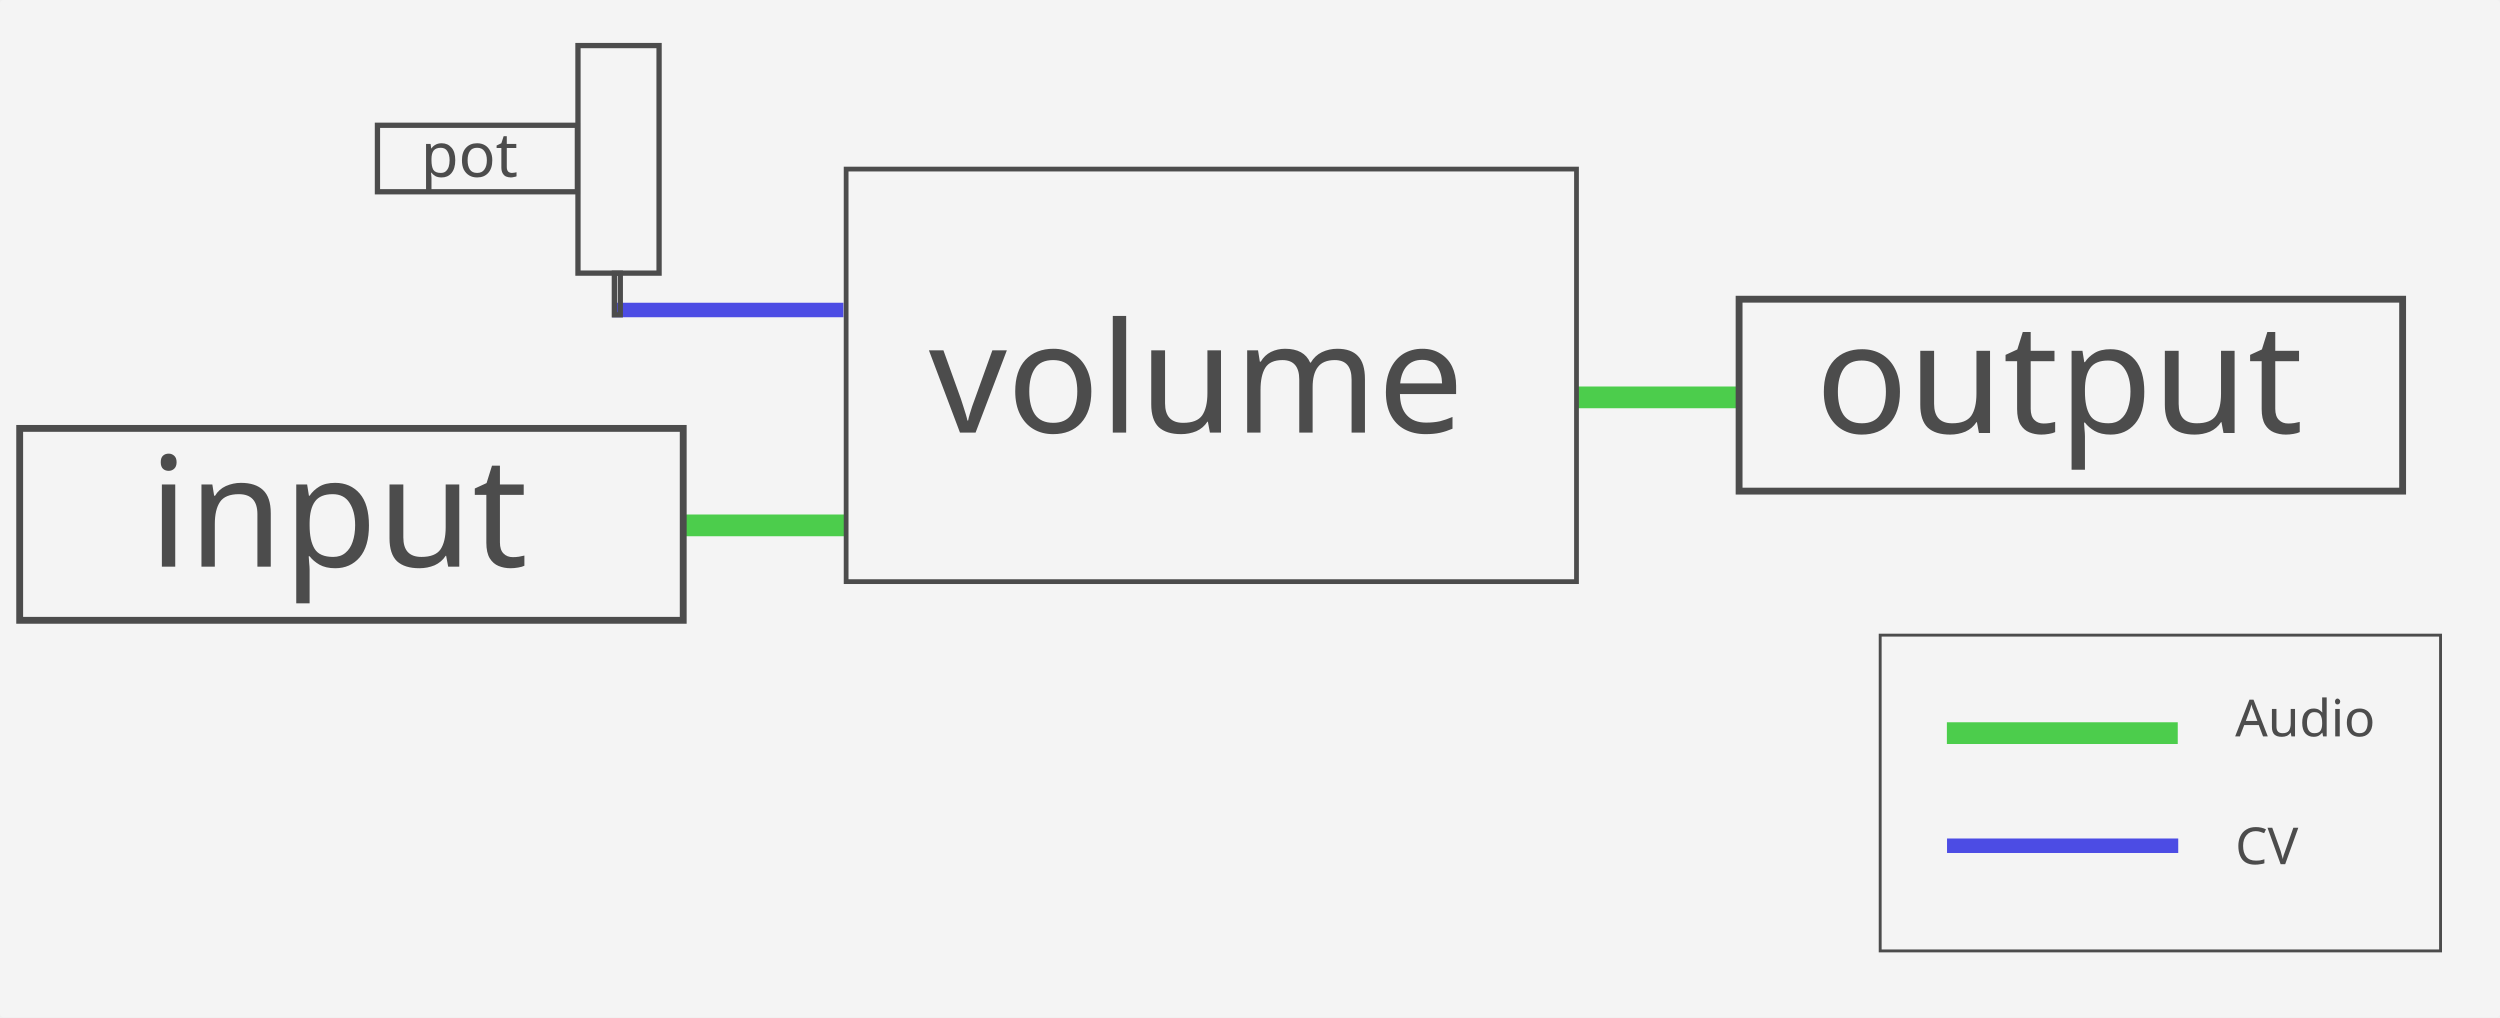
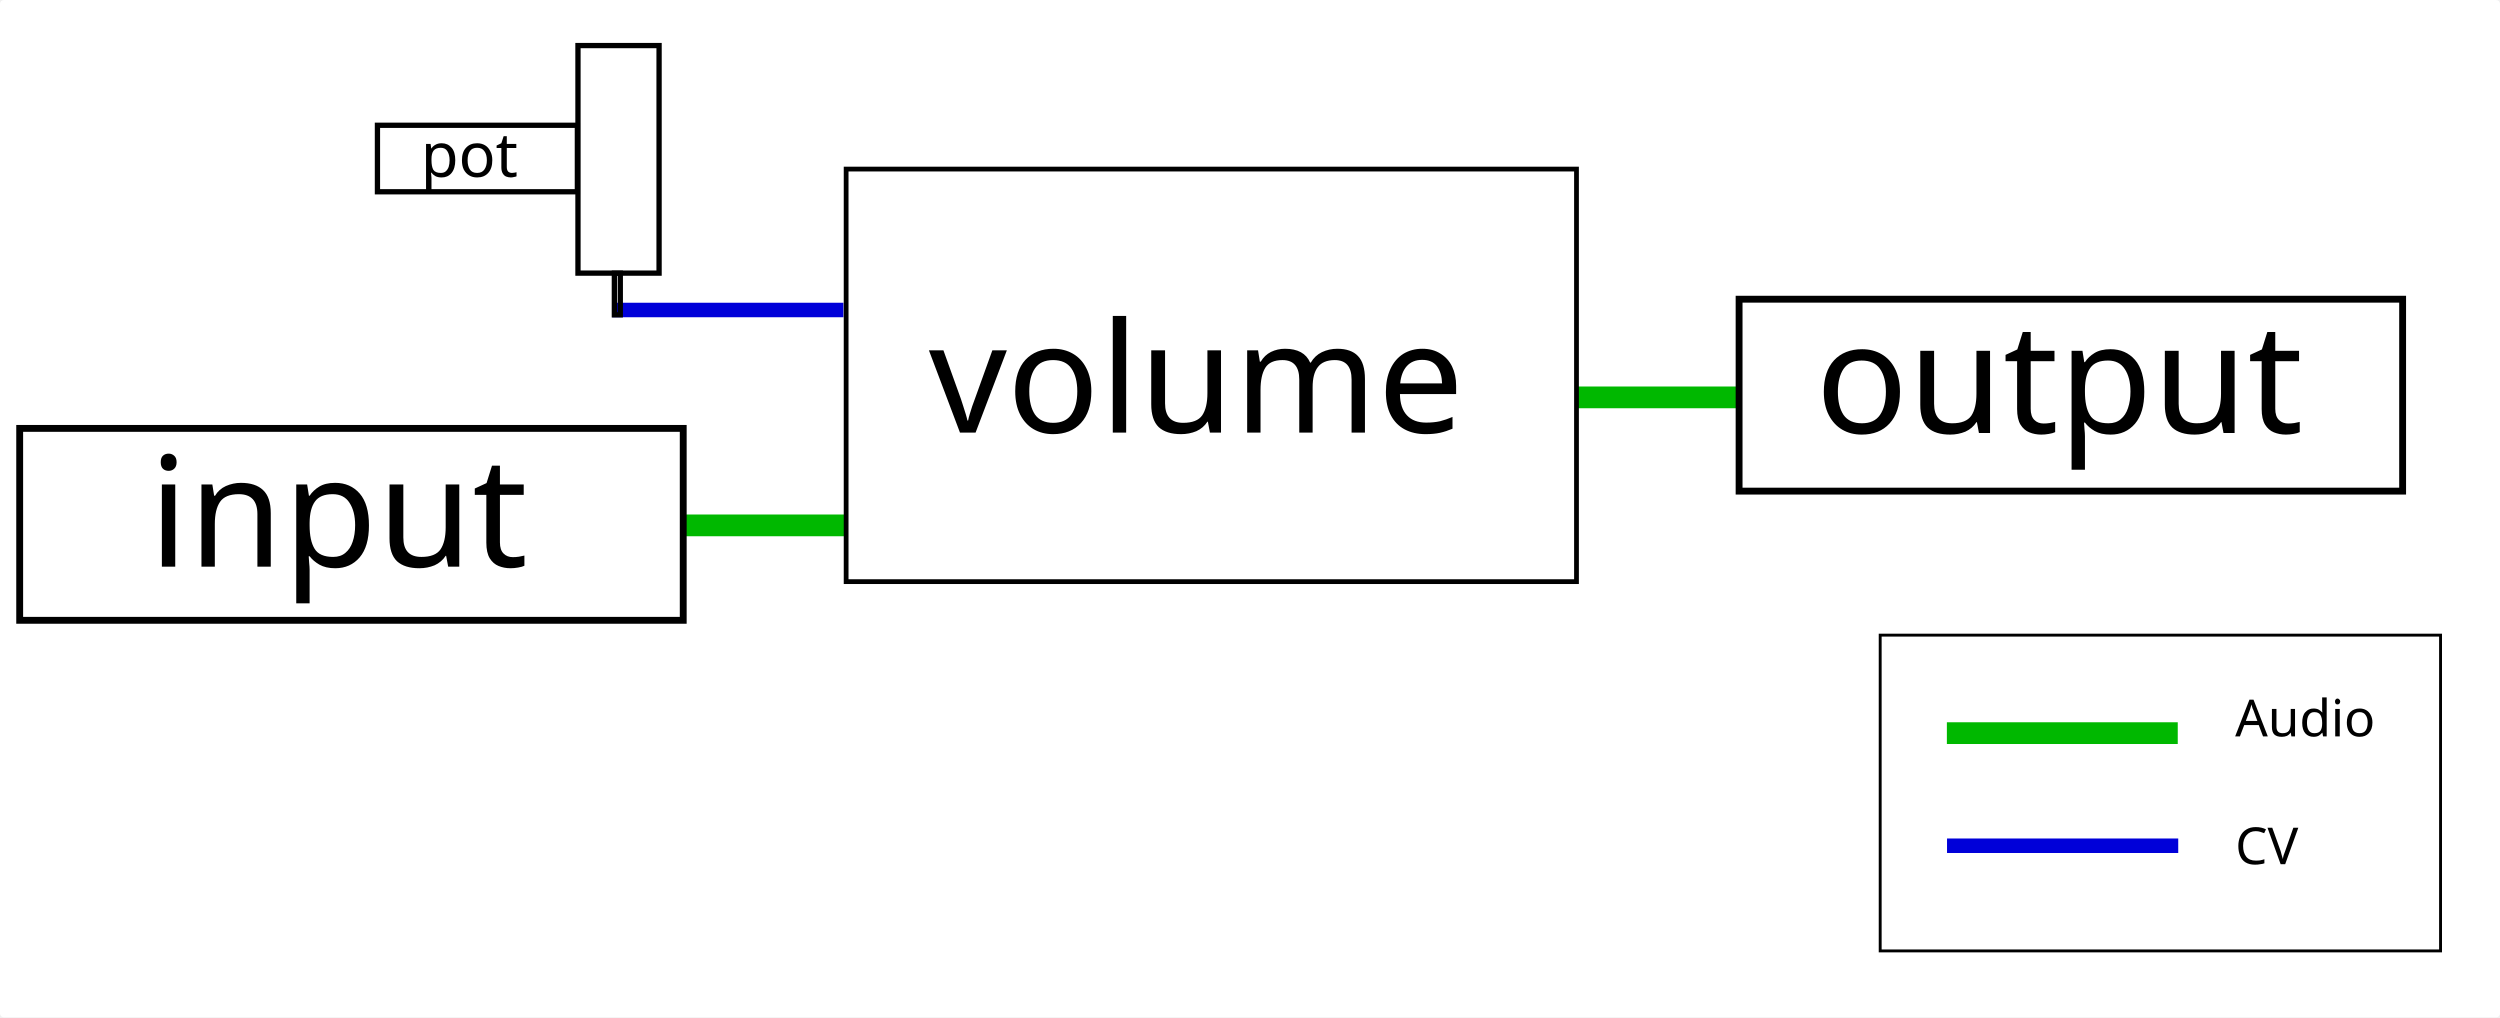
<svg xmlns="http://www.w3.org/2000/svg" width="172.459mm" height="70.18mm" viewBox="0 0 172.459 70.18" version="1.1" id="svg8">
  <defs id="defs2">
    </defs>
  <g id="layer1" transform="translate(-29.76292,-65.37472)">
+     <rect style="opacity:1;fill:#ffffff;stroke:#ffffff;stroke-width:0.4;stroke-opacity:1" id="rect1101" width="172.059" height="69.78" x="29.963" y="65.575" ry="0.058" />
    <path style="fill:none;stroke:#00b800;stroke-width:1.5;stroke-linecap:butt;stroke-linejoin:miter;stroke-miterlimit:4;stroke-dasharray:none;stroke-opacity:1" d="m 76.933,101.617 h 10.498 v 0.004" id="path1082-9-9-4" />
    <path style="fill:none;stroke:#0000d9;stroke-width:1;stroke-linecap:butt;stroke-linejoin:miter;stroke-miterlimit:4;stroke-dasharray:none;stroke-opacity:1" d="m 71.996,86.759 h 15.949" id="path1092-2-1" />
    <path style="fill:none;stroke:#00b800;stroke-width:1.5;stroke-linecap:butt;stroke-linejoin:miter;stroke-miterlimit:4;stroke-dasharray:none;stroke-opacity:1" d="m 138.587,92.787 h 10.498 v 0.004" id="path1082-9-9" />
    <path style="fill:none;stroke:#00b800;stroke-width:1.5;stroke-linecap:butt;stroke-linejoin:miter;stroke-miterlimit:4;stroke-dasharray:none;stroke-opacity:1" d="m 164.065,115.949 h 15.177 v 0.003" id="path1082-9" />
    <text xml:space="preserve" style="font-size:3.528px;line-height:1.25;font-family:sans-serif;stroke-width:0.265" x="183.954" y="116.172" id="text1233">
      <tspan id="tspan1231" x="183.954" y="116.172" style="stroke-width:0.265">Audio</tspan>
      <tspan x="183.954" y="120.582" style="stroke-width:0.265" id="tspan1235" />
      <tspan x="183.954" y="124.992" style="stroke-width:0.265" id="tspan1237">CV</tspan>
    </text>
    <path style="fill:none;stroke:#0000d9;stroke-width:1;stroke-linecap:butt;stroke-linejoin:miter;stroke-miterlimit:4;stroke-dasharray:none;stroke-opacity:1" d="M 164.076,123.717 H 180.025" id="path1092-2" />
    <rect style="fill:none;fill-opacity:1;stroke:#000000;stroke-width:0.2;stroke-miterlimit:4;stroke-dasharray:none;stroke-opacity:1" id="rect1254" width="38.656" height="21.783" x="159.465" y="109.189" />
    <text xml:space="preserve" style="font-style:normal;font-weight:normal;font-size:10.583px;line-height:1.25;font-family:sans-serif;fill:#000000;fill-opacity:1;stroke:none;stroke-width:0.365;stroke-miterlimit:4;stroke-dasharray:none;stroke-opacity:1" x="40.024" y="104.466" id="text837">
      <tspan id="tspan835" x="40.024" y="104.466" style="fill:#000000;fill-opacity:1;stroke:none;stroke-width:0.365;stroke-miterlimit:4;stroke-dasharray:none;stroke-opacity:1">input</tspan>
    </text>
    <rect style="fill:none;fill-opacity:1;stroke:#000000;stroke-width:0.473;stroke-miterlimit:4;stroke-dasharray:none;stroke-opacity:1" id="rect839" width="45.773" height="13.239" x="31.121" y="94.927" />
    <g id="g1484">
      <g id="g1491" transform="translate(5.731244,0.740932)">
        <rect style="fill:none;fill-opacity:1;stroke:#000000;stroke-width:0.365;stroke-miterlimit:4;stroke-dasharray:none;stroke-opacity:1" id="rect883" width="5.595" height="15.698" x="63.902" y="67.777" />
        <rect style="fill:none;fill-opacity:1;stroke:#000000;stroke-width:0.365;stroke-miterlimit:4;stroke-dasharray:none;stroke-opacity:1" id="rect885" width="13.792" height="4.587" x="50.069" y="73.276" />
        <rect style="fill:none;fill-opacity:1;stroke:#000000;stroke-width:0.365;stroke-miterlimit:4;stroke-dasharray:none;stroke-opacity:1" id="rect887" width="0.41" height="2.871" x="66.412" y="83.482" />
        <text xml:space="preserve" style="font-size:3.528px;line-height:1.25;font-family:sans-serif;stroke-width:0.265" x="53.061" y="76.83" id="text891">
          <tspan id="tspan889" x="53.061" y="76.83" style="font-size:4.233px;stroke-width:0.265">pot</tspan>
        </text>
      </g>
    </g>
    <text xml:space="preserve" style="font-style:normal;font-weight:normal;font-size:10.583px;line-height:1.25;font-family:sans-serif;fill:#000000;fill-opacity:1;stroke:none;stroke-width:0.365;stroke-miterlimit:4;stroke-dasharray:none;stroke-opacity:1" x="154.999" y="95.249" id="text837-2-1">
      <tspan id="tspan835-4-5" x="154.999" y="95.249" style="fill:#000000;fill-opacity:1;stroke:none;stroke-width:0.365;stroke-miterlimit:4;stroke-dasharray:none;stroke-opacity:1">output</tspan>
    </text>
    <rect style="fill:none;fill-opacity:1;stroke:#000000;stroke-width:0.473;stroke-miterlimit:4;stroke-dasharray:none;stroke-opacity:1" id="rect839-8-0" width="45.773" height="13.239" x="149.732" y="86.015" />
    <rect style="fill:none;fill-opacity:1;stroke:#000000;stroke-width:0.329;stroke-miterlimit:4;stroke-dasharray:none;stroke-opacity:1" id="rect1418" width="50.383" height="28.46" x="88.132" y="77.038" />
    <text xml:space="preserve" style="font-size:10.583px;line-height:1.25;font-family:sans-serif;stroke-width:0.265" x="93.844" y="95.214" id="text1422">
      <tspan id="tspan1420" x="93.844" y="95.214" style="font-size:10.583px;stroke-width:0.265">volume</tspan>
    </text>
-     <rect style="opacity:0.3;fill:#ffffff;stroke:#ffffff;stroke-width:0.4;stroke-opacity:1" id="rect1101" width="172.059" height="69.78" x="29.963" y="65.575" ry="0.058" />
  </g>
</svg>
